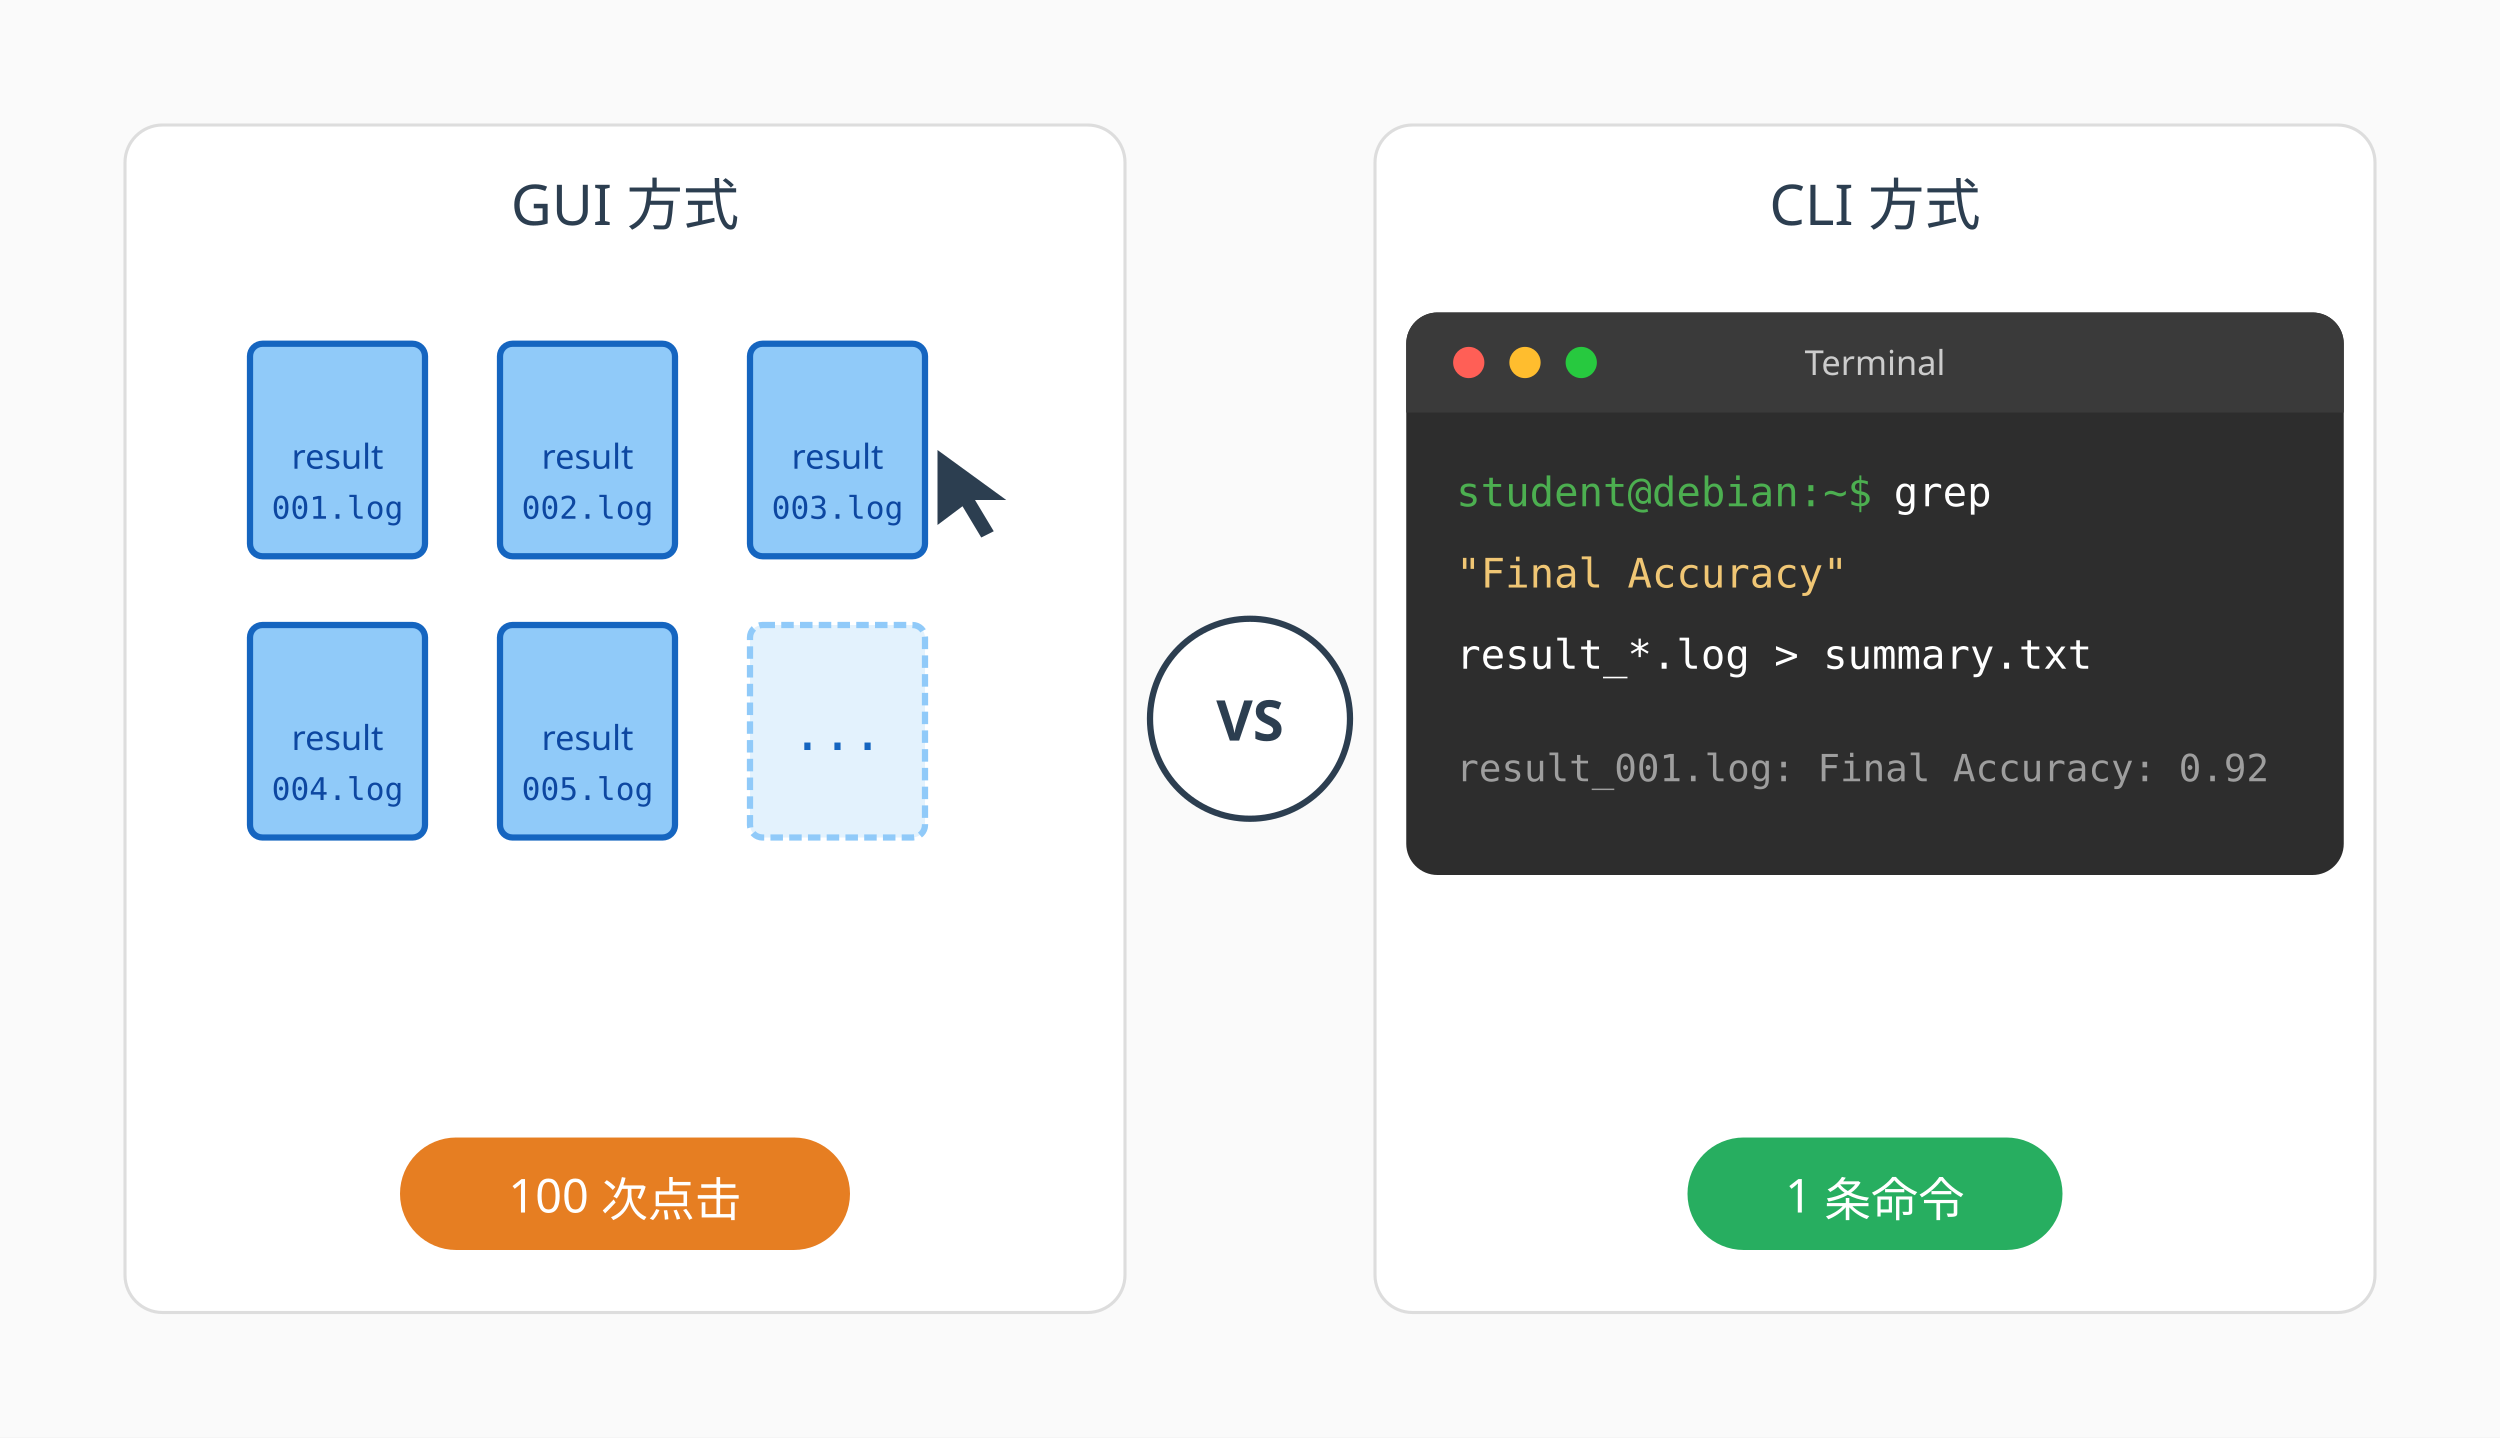
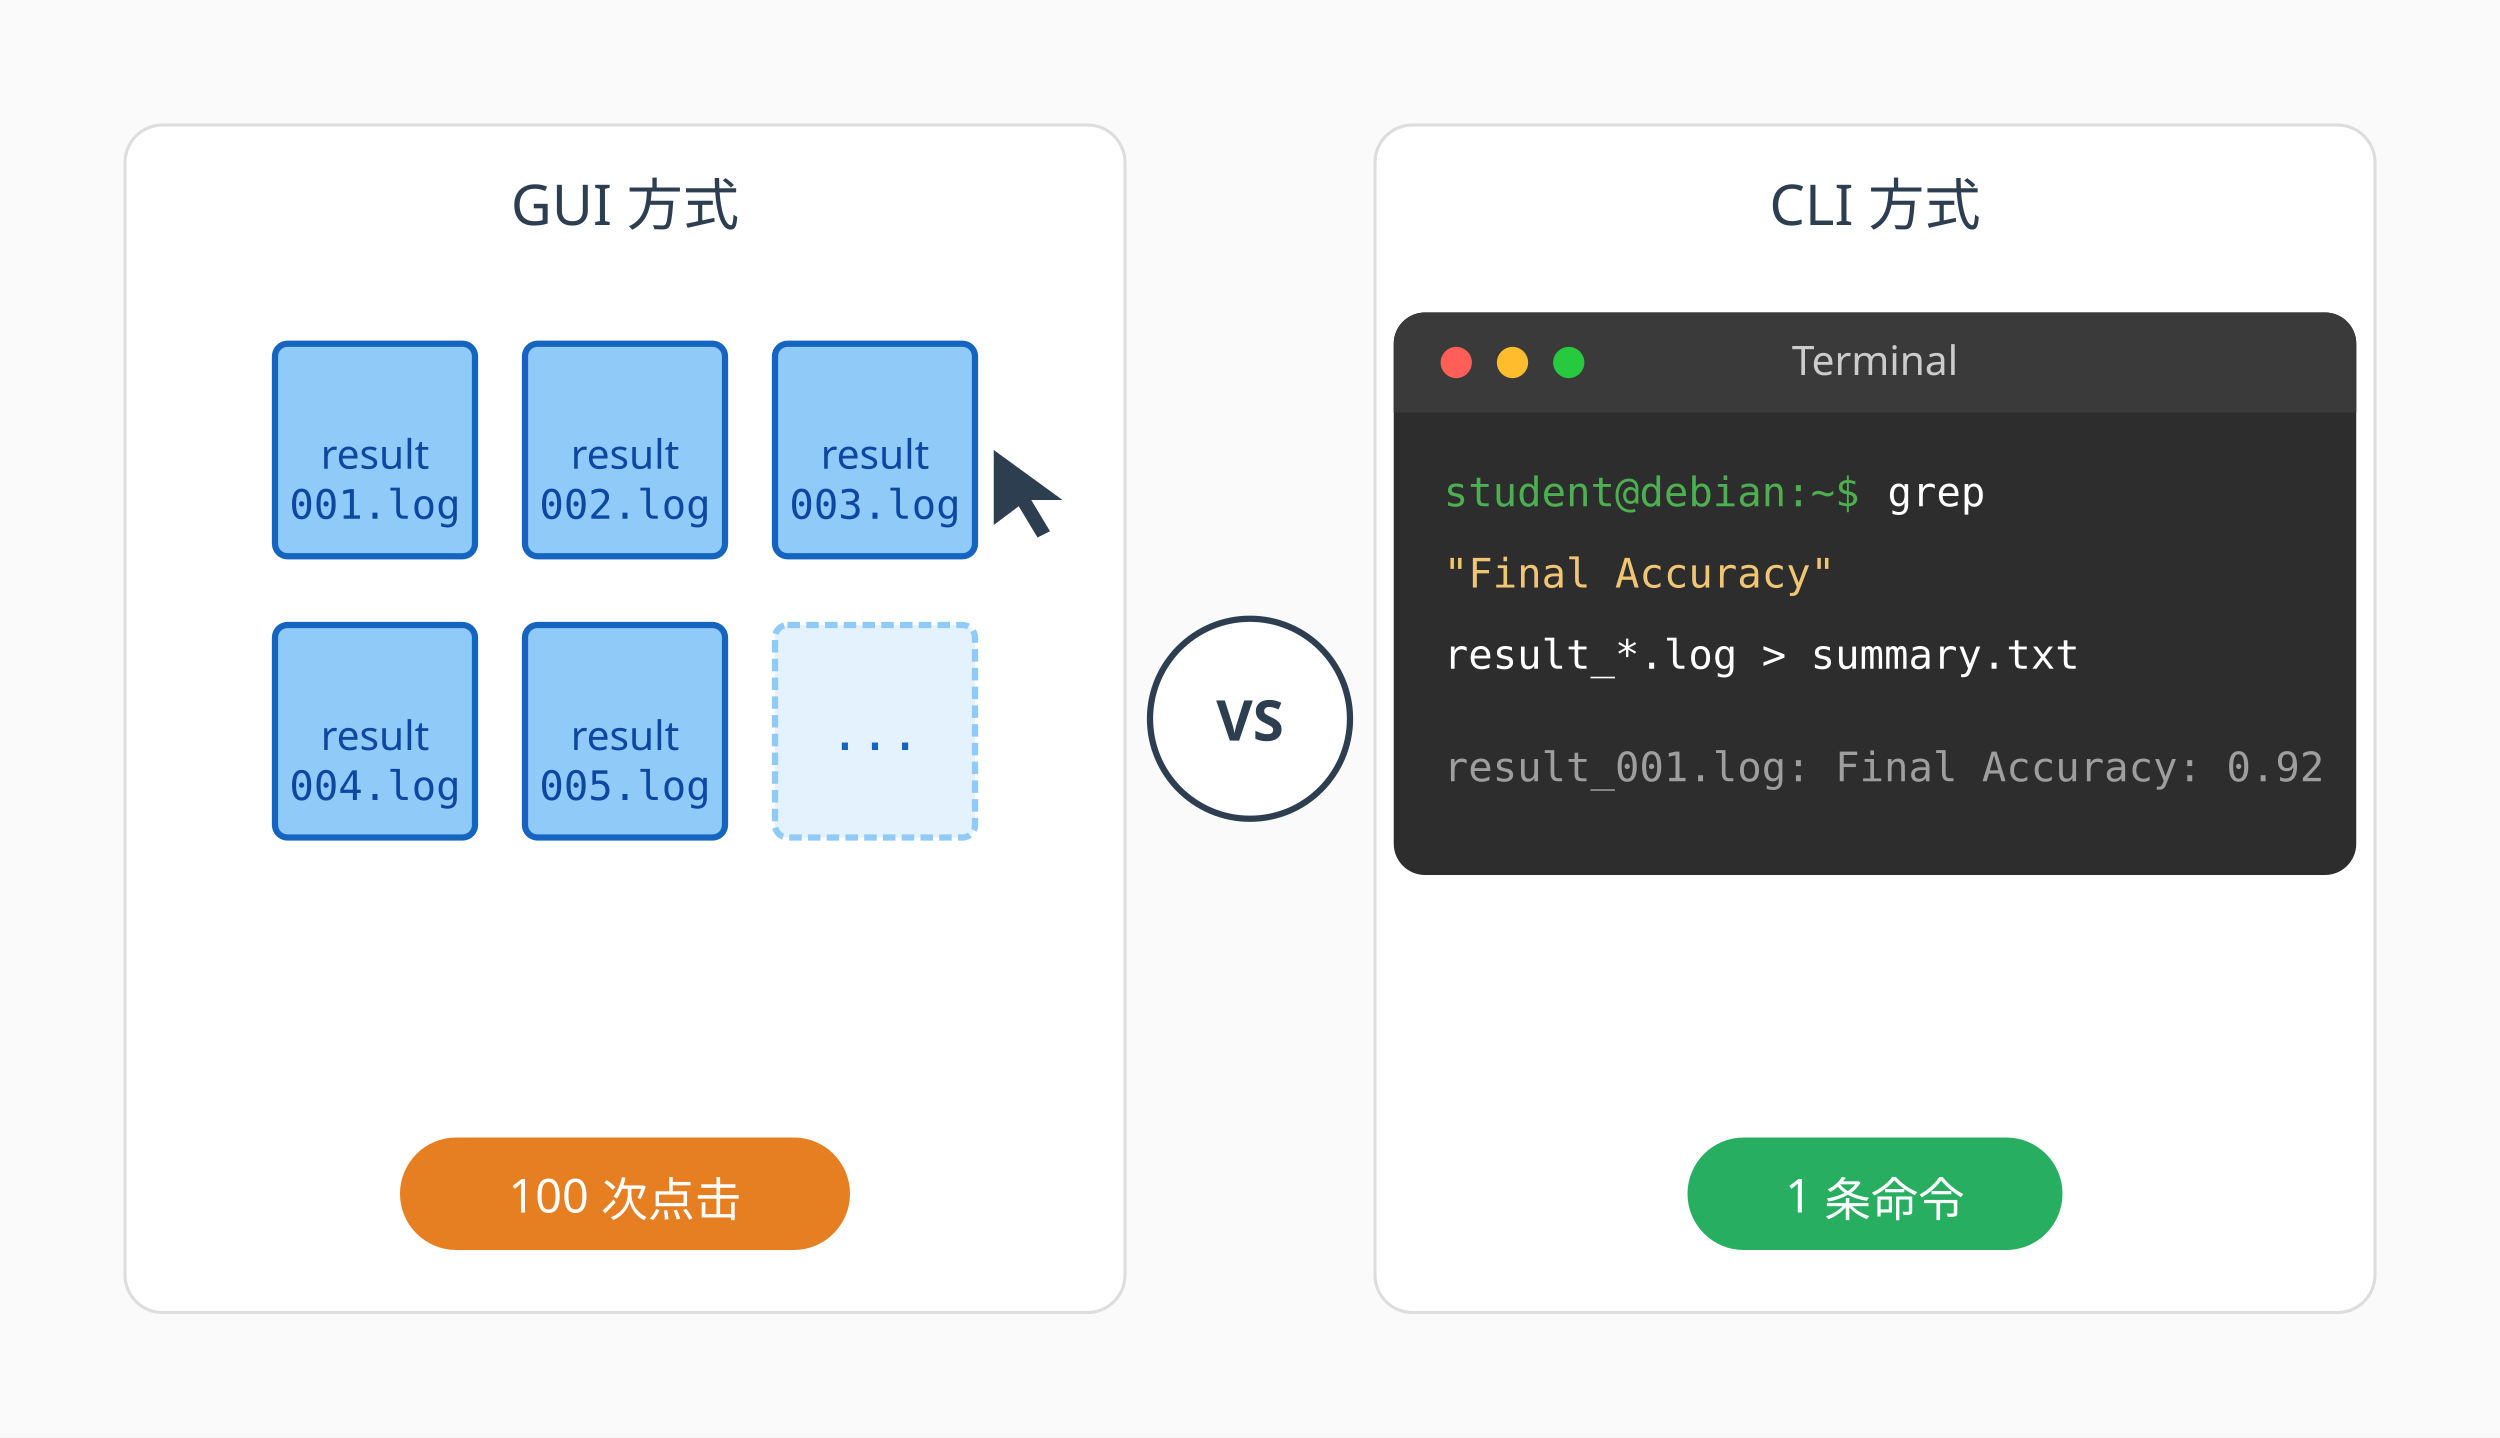
<svg xmlns="http://www.w3.org/2000/svg" viewBox="0 0 800 460" width="800" style="max-width:100%;height:auto;">
  <rect width="800" height="460" fill="#fafafa" />
  <rect x="40" y="40" width="320" height="380" rx="12" fill="#ffffff" stroke="#ddd" stroke-width="1" />
  <text x="200" y="72" text-anchor="middle" font-family="'PingFang SC', 'Microsoft YaHei', sans-serif" font-size="18" font-weight="500" fill="#2c3e50">GUI 方式</text>
  <g>
-     <rect x="80" y="110" width="56" height="68" rx="4" fill="#90caf9" stroke="#1565c0" stroke-width="2" />
-     <text x="108" y="150" text-anchor="middle" font-family="'PingFang SC', 'Microsoft YaHei', sans-serif" font-size="11" fill="#0d47a1">result</text>
-     <text x="108" y="166" text-anchor="middle" font-family="ui-monospace, monospace" font-size="10" fill="#0d47a1">001.log</text>
-     <rect x="160" y="110" width="56" height="68" rx="4" fill="#90caf9" stroke="#1565c0" stroke-width="2" />
-     <text x="188" y="150" text-anchor="middle" font-family="'PingFang SC', 'Microsoft YaHei', sans-serif" font-size="11" fill="#0d47a1">result</text>
-     <text x="188" y="166" text-anchor="middle" font-family="ui-monospace, monospace" font-size="10" fill="#0d47a1">002.log</text>
-     <rect x="240" y="110" width="56" height="68" rx="4" fill="#90caf9" stroke="#1565c0" stroke-width="2" />
-     <text x="268" y="150" text-anchor="middle" font-family="'PingFang SC', 'Microsoft YaHei', sans-serif" font-size="11" fill="#0d47a1">result</text>
-     <text x="268" y="166" text-anchor="middle" font-family="ui-monospace, monospace" font-size="10" fill="#0d47a1">003.log</text>
-     <rect x="80" y="200" width="56" height="68" rx="4" fill="#90caf9" stroke="#1565c0" stroke-width="2" />
-     <text x="108" y="240" text-anchor="middle" font-family="'PingFang SC', 'Microsoft YaHei', sans-serif" font-size="11" fill="#0d47a1">result</text>
-     <text x="108" y="256" text-anchor="middle" font-family="ui-monospace, monospace" font-size="10" fill="#0d47a1">004.log</text>
-     <rect x="160" y="200" width="56" height="68" rx="4" fill="#90caf9" stroke="#1565c0" stroke-width="2" />
-     <text x="188" y="240" text-anchor="middle" font-family="'PingFang SC', 'Microsoft YaHei', sans-serif" font-size="11" fill="#0d47a1">result</text>
-     <text x="188" y="256" text-anchor="middle" font-family="ui-monospace, monospace" font-size="10" fill="#0d47a1">005.log</text>
-     <rect x="240" y="200" width="56" height="68" rx="4" fill="#e3f2fd" stroke="#90caf9" stroke-width="2" stroke-dasharray="4 2" />
-     <text x="268" y="240" text-anchor="middle" font-family="ui-monospace, monospace" font-size="16" fill="#1565c0">...</text>
+     <rect x="88" y="110" width="64" height="68" rx="4" fill="#90caf9" stroke="#1565c0" stroke-width="2" />
+     <text x="120" y="150" text-anchor="middle" font-family="'PingFang SC', 'Microsoft YaHei', sans-serif" font-size="13" fill="#0d47a1">result</text>
+     <text x="120" y="166" text-anchor="middle" font-family="ui-monospace, monospace" font-size="13" fill="#0d47a1">001.log</text>
+     <rect x="168" y="110" width="64" height="68" rx="4" fill="#90caf9" stroke="#1565c0" stroke-width="2" />
+     <text x="200" y="150" text-anchor="middle" font-family="'PingFang SC', 'Microsoft YaHei', sans-serif" font-size="13" fill="#0d47a1">result</text>
+     <text x="200" y="166" text-anchor="middle" font-family="ui-monospace, monospace" font-size="13" fill="#0d47a1">002.log</text>
+     <rect x="248" y="110" width="64" height="68" rx="4" fill="#90caf9" stroke="#1565c0" stroke-width="2" />
+     <text x="280" y="150" text-anchor="middle" font-family="'PingFang SC', 'Microsoft YaHei', sans-serif" font-size="13" fill="#0d47a1">result</text>
+     <text x="280" y="166" text-anchor="middle" font-family="ui-monospace, monospace" font-size="13" fill="#0d47a1">003.log</text>
+     <rect x="88" y="200" width="64" height="68" rx="4" fill="#90caf9" stroke="#1565c0" stroke-width="2" />
+     <text x="120" y="240" text-anchor="middle" font-family="'PingFang SC', 'Microsoft YaHei', sans-serif" font-size="13" fill="#0d47a1">result</text>
+     <text x="120" y="256" text-anchor="middle" font-family="ui-monospace, monospace" font-size="13" fill="#0d47a1">004.log</text>
+     <rect x="168" y="200" width="64" height="68" rx="4" fill="#90caf9" stroke="#1565c0" stroke-width="2" />
+     <text x="200" y="240" text-anchor="middle" font-family="'PingFang SC', 'Microsoft YaHei', sans-serif" font-size="13" fill="#0d47a1">result</text>
+     <text x="200" y="256" text-anchor="middle" font-family="ui-monospace, monospace" font-size="13" fill="#0d47a1">005.log</text>
+     <rect x="248" y="200" width="64" height="68" rx="4" fill="#e3f2fd" stroke="#90caf9" stroke-width="2" stroke-dasharray="4 2" />
+     <text x="280" y="240" text-anchor="middle" font-family="ui-monospace, monospace" font-size="16" fill="#1565c0">...</text>
  </g>
-   <g transform="translate(300, 144)">
+   <g transform="translate(318, 144)">
    <path d="M0,0 L0,24 L8,18 L14,28 L18,26 L12,16 L22,16 Z" fill="#2c3e50" />
  </g>
  <g transform="translate(200, 382)">
    <rect x="-72" y="-18" width="144" height="36" rx="18" fill="#e67e22" />
    <text x="0" y="6" text-anchor="middle" font-family="'PingFang SC', 'Microsoft YaHei', sans-serif" font-size="15" font-weight="500" fill="#ffffff">100 次点击</text>
  </g>
  <g transform="translate(400, 230)">
    <circle cx="0" cy="0" r="32" fill="#ffffff" stroke="#2c3e50" stroke-width="2" />
    <text x="0" y="7" text-anchor="middle" font-family="'PingFang SC', 'Microsoft YaHei', sans-serif" font-size="18" font-weight="700" fill="#2c3e50">VS</text>
  </g>
  <rect x="440" y="40" width="320" height="380" rx="12" fill="#ffffff" stroke="#ddd" stroke-width="1" />
  <text x="600" y="72" text-anchor="middle" font-family="'PingFang SC', 'Microsoft YaHei', sans-serif" font-size="18" font-weight="500" fill="#2c3e50">CLI 方式</text>
-   <g transform="translate(450, 100)">
-     <rect x="0" y="0" width="300" height="180" rx="10" fill="#2d2d2d" />
-     <path d="M10,0 L290,0 A10,10 0 0 1 300,10 L300,32 L0,32 L0,10 A10,10 0 0 1 10,0 Z" fill="#3a3a3a" />
+   <g transform="translate(446, 100)">
+     <rect x="0" y="0" width="308" height="180" rx="10" fill="#2d2d2d" />
+     <path d="M10,0 L298,0 A10,10 0 0 1 308,10 L308,32 L0,32 L0,10 A10,10 0 0 1 10,0 Z" fill="#3a3a3a" />
    <circle cx="20" cy="16" r="5" fill="#ff5f56" />
    <circle cx="38" cy="16" r="5" fill="#ffbd2e" />
    <circle cx="56" cy="16" r="5" fill="#27c93f" />
-     <text x="150" y="20" text-anchor="middle" font-family="system-ui, sans-serif" font-size="11" fill="#cccccc">Terminal</text>
+     <text x="154" y="20" text-anchor="middle" font-family="system-ui, sans-serif" font-size="13" fill="#cccccc">Terminal</text>
    <text x="16" y="62" font-family="ui-monospace, SFMono-Regular, Menlo, monospace" font-size="13" fill="#4caf50">student@debian:~$</text>
-     <text x="156" y="62" font-family="ui-monospace, SFMono-Regular, Menlo, monospace" font-size="13" fill="#ffffff">grep</text>
+     <text x="158" y="62" font-family="ui-monospace, SFMono-Regular, Menlo, monospace" font-size="13" fill="#ffffff">grep</text>
    <text x="16" y="88" font-family="ui-monospace, SFMono-Regular, Menlo, monospace" font-size="13" fill="#f0c674">"Final Accuracy"</text>
    <text x="16" y="114" font-family="ui-monospace, SFMono-Regular, Menlo, monospace" font-size="13" fill="#ffffff">result_*.log &gt; summary.txt</text>
-     <text x="16" y="150" font-family="ui-monospace, SFMono-Regular, Menlo, monospace" font-size="12" fill="#9e9e9e">result_001.log: Final Accuracy: 0.92</text>
+     <text x="16" y="150" font-family="ui-monospace, SFMono-Regular, Menlo, monospace" font-size="13" fill="#9e9e9e">result_001.log: Final Accuracy: 0.92</text>
  </g>
  <g transform="translate(600, 382)">
    <rect x="-60" y="-18" width="120" height="36" rx="18" fill="#27ae60" />
    <text x="0" y="6" text-anchor="middle" font-family="'PingFang SC', 'Microsoft YaHei', sans-serif" font-size="15" font-weight="500" fill="#ffffff">1 条命令</text>
  </g>
</svg>
